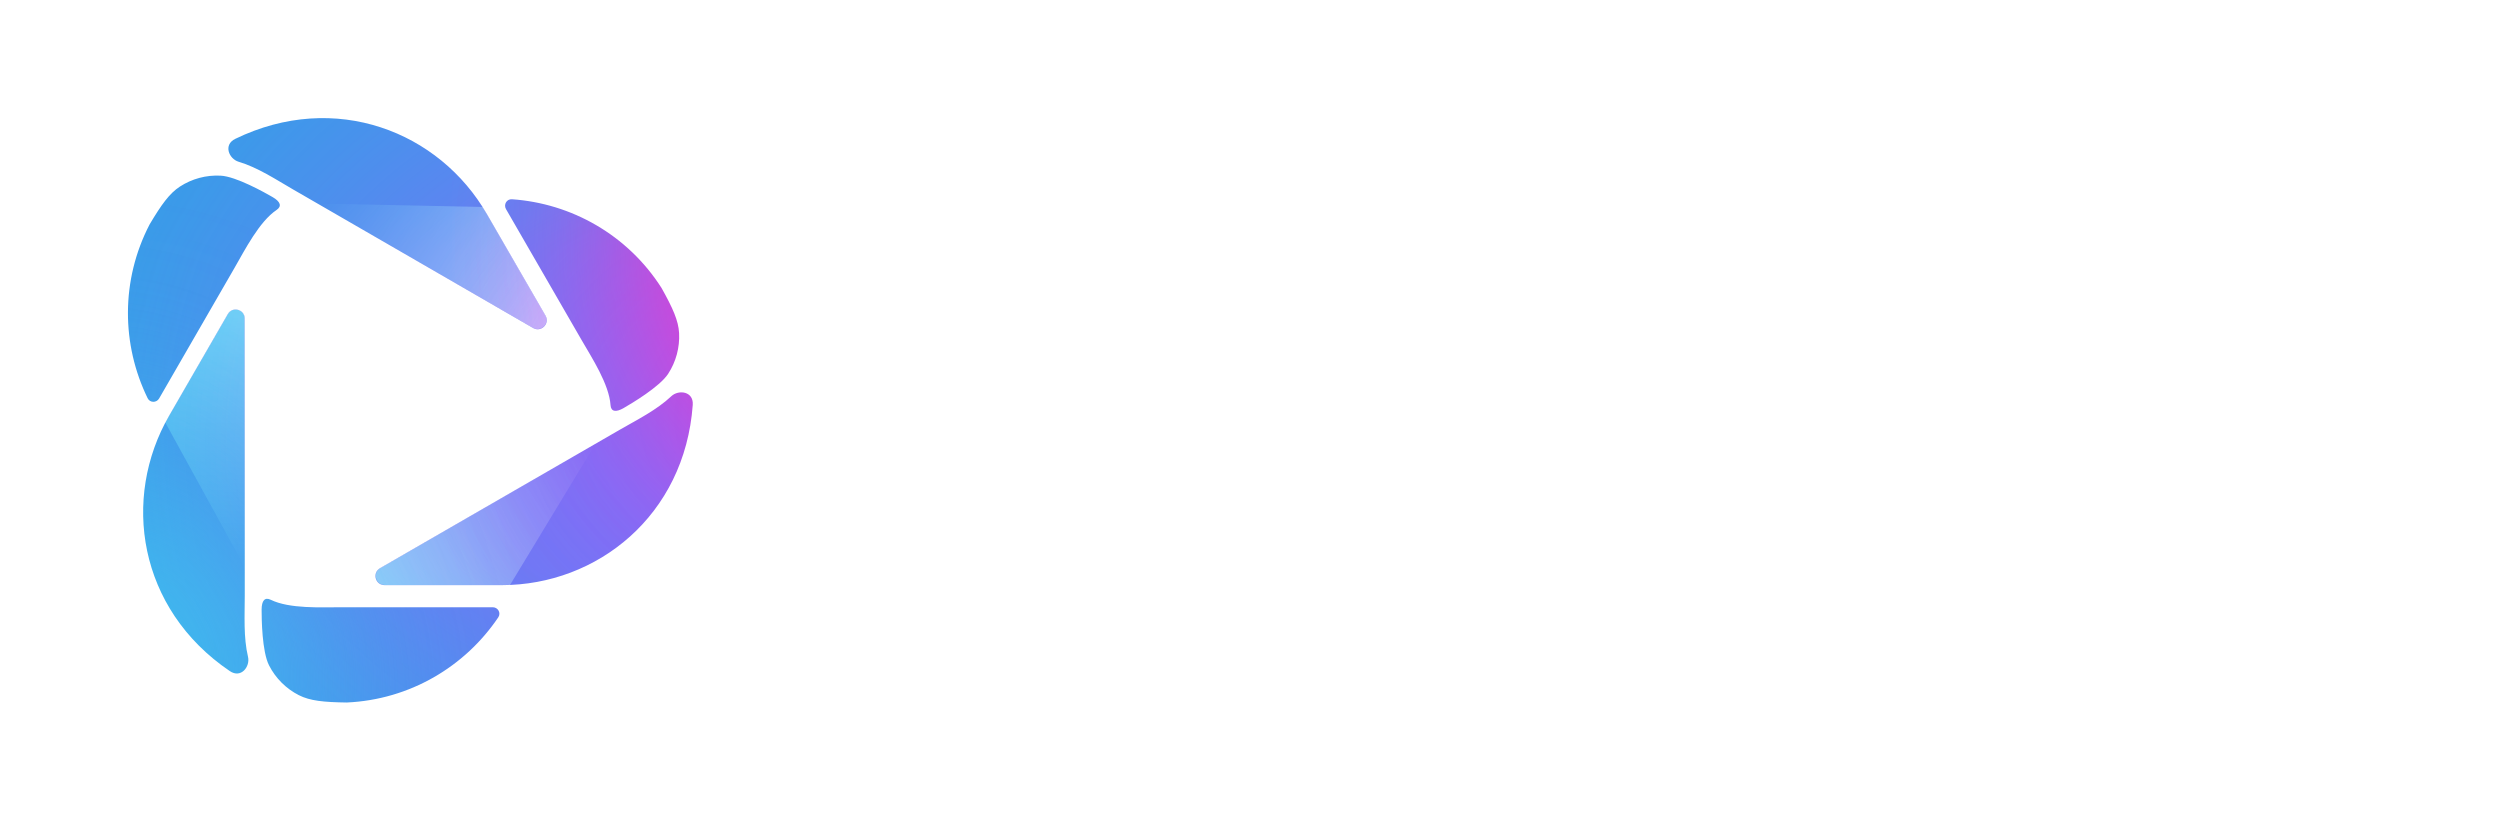
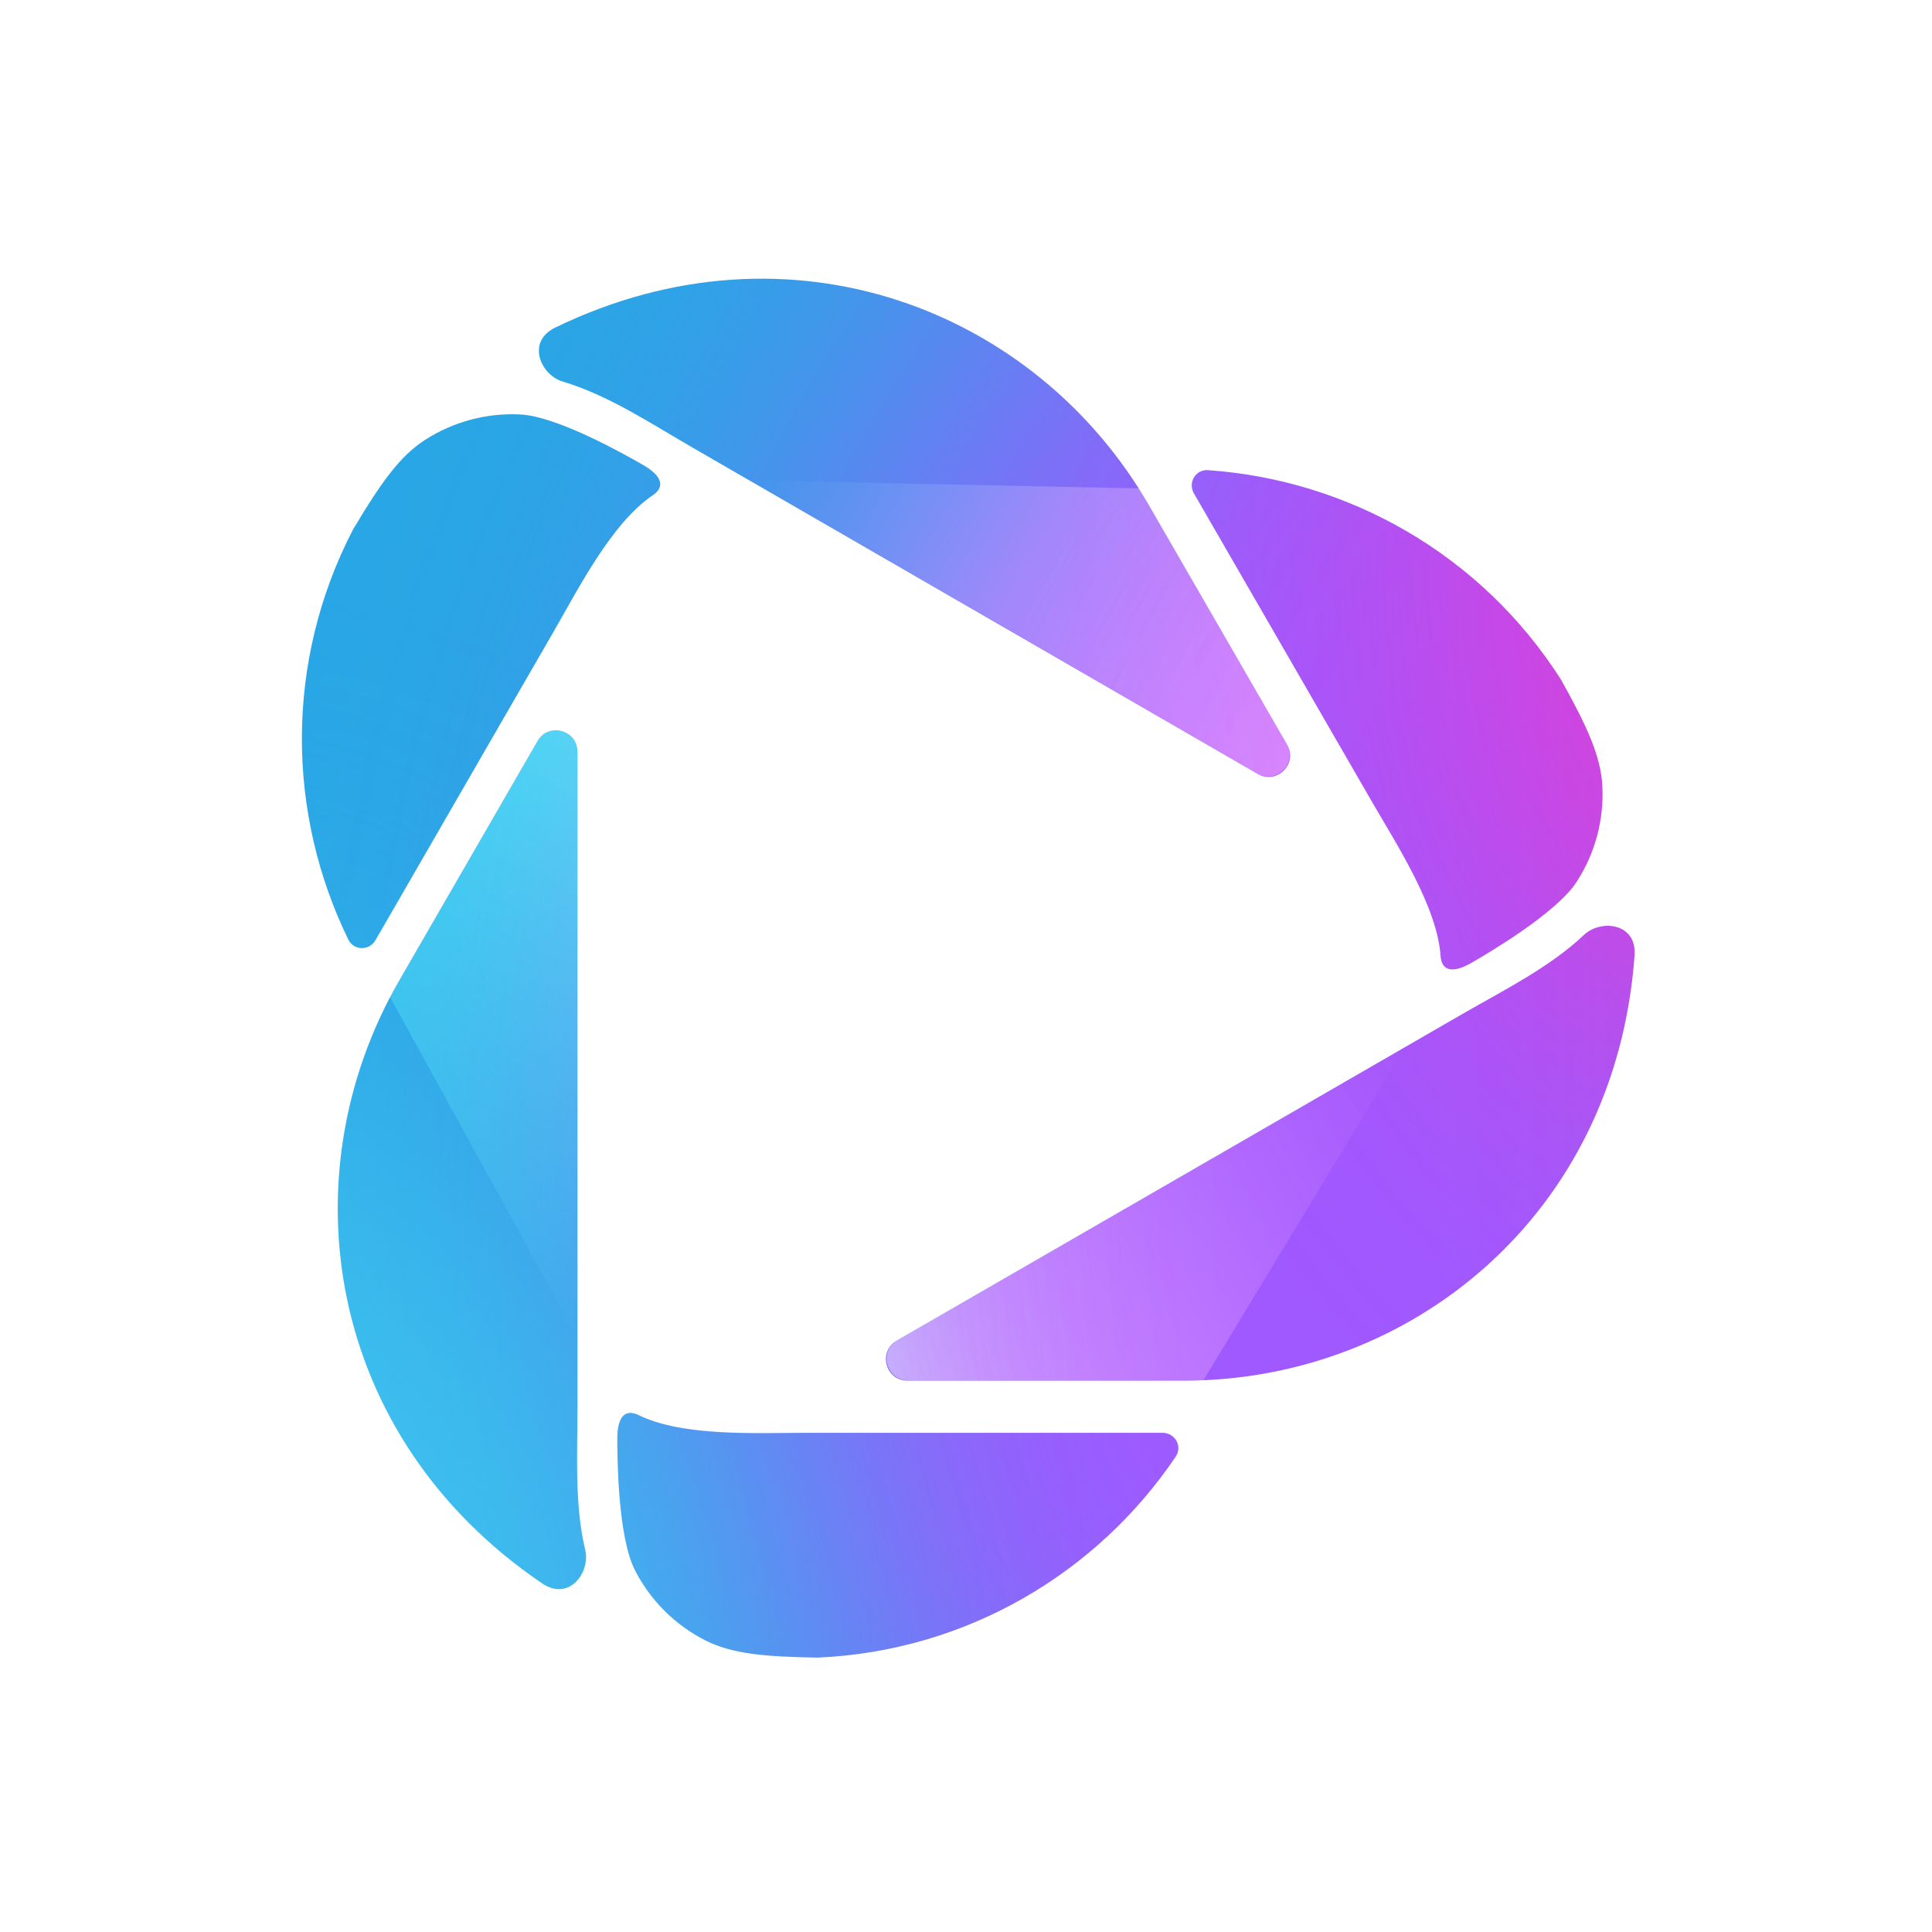
- <svg xmlns="http://www.w3.org/2000/svg" width="2122" height="695" fill="none">
+ <svg xmlns="http://www.w3.org/2000/svg" width="695" height="695" fill="none">
  <mask id="prefix__a" style="mask-type:alpha" maskUnits="userSpaceOnUse" x="60" y="41" width="588" height="556">
    <path d="M229.788 509.08c-5.026-2.455-7.729.722-7.729 8.439 0 7.717.294 35.453 6.306 47.25a57.88 57.88 0 0025.293 25.293c9.463 4.821 21.161 5.957 40.623 6.225 53.598-2.39 100.504-30.509 128.665-72.305 2.5-3.711-.25-8.557-4.725-8.557H290.276c-17.766 0-44.453 1.487-60.488-6.345zM207.75 270.45c0-7.896-10.44-10.725-14.387-3.886a781644.405 781644.405 0 01-49.776 86.209c-40.45 70.047-26.516 163.98 51.459 216.834 9.646 6.539 17.363-3.858 15.491-12.001-3.981-16.646-2.787-35.128-2.787-52.213V270.45zM518.215 343.856c.387 5.58 4.49 6.333 11.173 2.474 6.684-3.858 30.556-17.981 37.767-29.086a57.878 57.878 0 009.258-34.551c-.556-10.606-5.421-21.305-14.92-38.293-28.869-45.223-76.674-71.785-126.951-75.274-4.464-.31-7.286 4.494-5.048 8.369L493.467 288.3c8.882 15.385 23.514 37.753 24.748 55.556zM322.572 482.254c-6.838 3.948-4.068 14.403 3.828 14.403 20.774-.001 53.356-.002 99.547.002 80.888.007 155.269-59.027 162.055-152.982.839-11.623-12.023-13.108-18.139-7.415-12.425 11.77-29.028 19.978-43.824 28.52L322.572 482.254zM234.794 178.177c4.638-3.124 3.239-7.054-3.444-10.913-6.683-3.858-30.851-17.471-44.073-18.163a57.881 57.881 0 00-34.551 9.257c-8.907 5.785-15.74 15.348-25.703 32.068-24.729 47.613-23.83 102.294-1.714 147.58 1.964 4.021 7.535 4.062 9.773.187l63.972-110.804c8.883-15.386 20.939-39.241 35.74-49.212zM452.475 278.411c6.838 3.948 14.507-3.678 10.559-10.516-10.388-17.99-26.679-46.207-49.771-86.212-40.438-70.054-128.753-104.953-213.514-63.852-10.486 5.084-5.34 16.966 2.648 19.416 16.406 4.876 31.815 15.15 46.611 23.693l203.467 117.471z" fill="#D9D9D9" />
  </mask>
  <g mask="url(#prefix__a)">
    <path fill="#28A7E5" d="M71.574 75.727h555.617v547.9H71.574z" />
    <g filter="url(#prefix__filter0_f_473_94381)">
      <circle cx="783.94" cy="429.003" r="525.682" fill="#9F59FF" />
    </g>
    <g filter="url(#prefix__filter1_f_473_94381)">
      <circle cx="774.928" cy="208.218" r="230.8" fill="#FF2FC5" />
    </g>
    <g filter="url(#prefix__filter2_f_473_94381)">
      <circle cx="-46.128" cy="650.8" r="289.384" fill="#42C7F1" />
    </g>
  </g>
  <g style="mix-blend-mode:overlay" opacity=".6">
    <path d="M207.769 481.351v-210.91c0-7.896-10.452-10.696-14.4-3.859l-53.111 91.991 67.511 122.778z" fill="url(#prefix__paint0_linear_473_94381)" />
    <path d="M505.477 376.684L322.823 482.14c-6.838 3.947-4.037 14.4 3.858 14.4h106.222l72.574-119.856z" fill="url(#prefix__paint1_linear_473_94381)" />
    <path d="M269.704 172.775L452.358 278.23c6.837 3.948 14.489-3.704 10.541-10.541l-53.111-91.991-140.084-2.923z" fill="url(#prefix__paint2_linear_473_94381)" />
  </g>
  <defs>
    <linearGradient id="prefix__paint0_linear_473_94381" x1="170.247" y1="241.641" x2="170.247" y2="480.866" gradientUnits="userSpaceOnUse">
      <stop stop-color="#fff" />
      <stop offset="1" stop-color="#fff" stop-opacity="0" />
    </linearGradient>
    <linearGradient id="prefix__paint1_linear_473_94381" x1="316.643" y1="529.035" x2="523.818" y2="409.422" gradientUnits="userSpaceOnUse">
      <stop stop-color="#fff" />
      <stop offset="1" stop-color="#fff" stop-opacity="0" />
    </linearGradient>
    <linearGradient id="prefix__paint2_linear_473_94381" x1="496.06" y1="260.135" x2="288.885" y2="140.522" gradientUnits="userSpaceOnUse">
      <stop stop-color="#fff" />
      <stop offset="1" stop-color="#fff" stop-opacity="0" />
    </linearGradient>
    <filter id="prefix__filter0_f_473_94381" x="-204.756" y="-559.694" width="1977.39" height="1977.39" filterUnits="userSpaceOnUse" color-interpolation-filters="sRGB">
      <feFlood flood-opacity="0" result="BackgroundImageFix" />
      <feBlend in="SourceGraphic" in2="BackgroundImageFix" result="shape" />
      <feGaussianBlur stdDeviation="231.507" result="effect1_foregroundBlur_473_94381" />
    </filter>
    <filter id="prefix__filter1_f_473_94381" x="383.921" y="-182.79" width="782.014" height="782.016" filterUnits="userSpaceOnUse" color-interpolation-filters="sRGB">
      <feFlood flood-opacity="0" result="BackgroundImageFix" />
      <feBlend in="SourceGraphic" in2="BackgroundImageFix" result="shape" />
      <feGaussianBlur stdDeviation="80.104" result="effect1_foregroundBlur_473_94381" />
    </filter>
    <filter id="prefix__filter2_f_473_94381" x="-527.261" y="169.667" width="962.263" height="962.265" filterUnits="userSpaceOnUse" color-interpolation-filters="sRGB">
      <feFlood flood-opacity="0" result="BackgroundImageFix" />
      <feBlend in="SourceGraphic" in2="BackgroundImageFix" result="shape" />
      <feGaussianBlur stdDeviation="95.874" result="effect1_foregroundBlur_473_94381" />
    </filter>
  </defs>
</svg>
